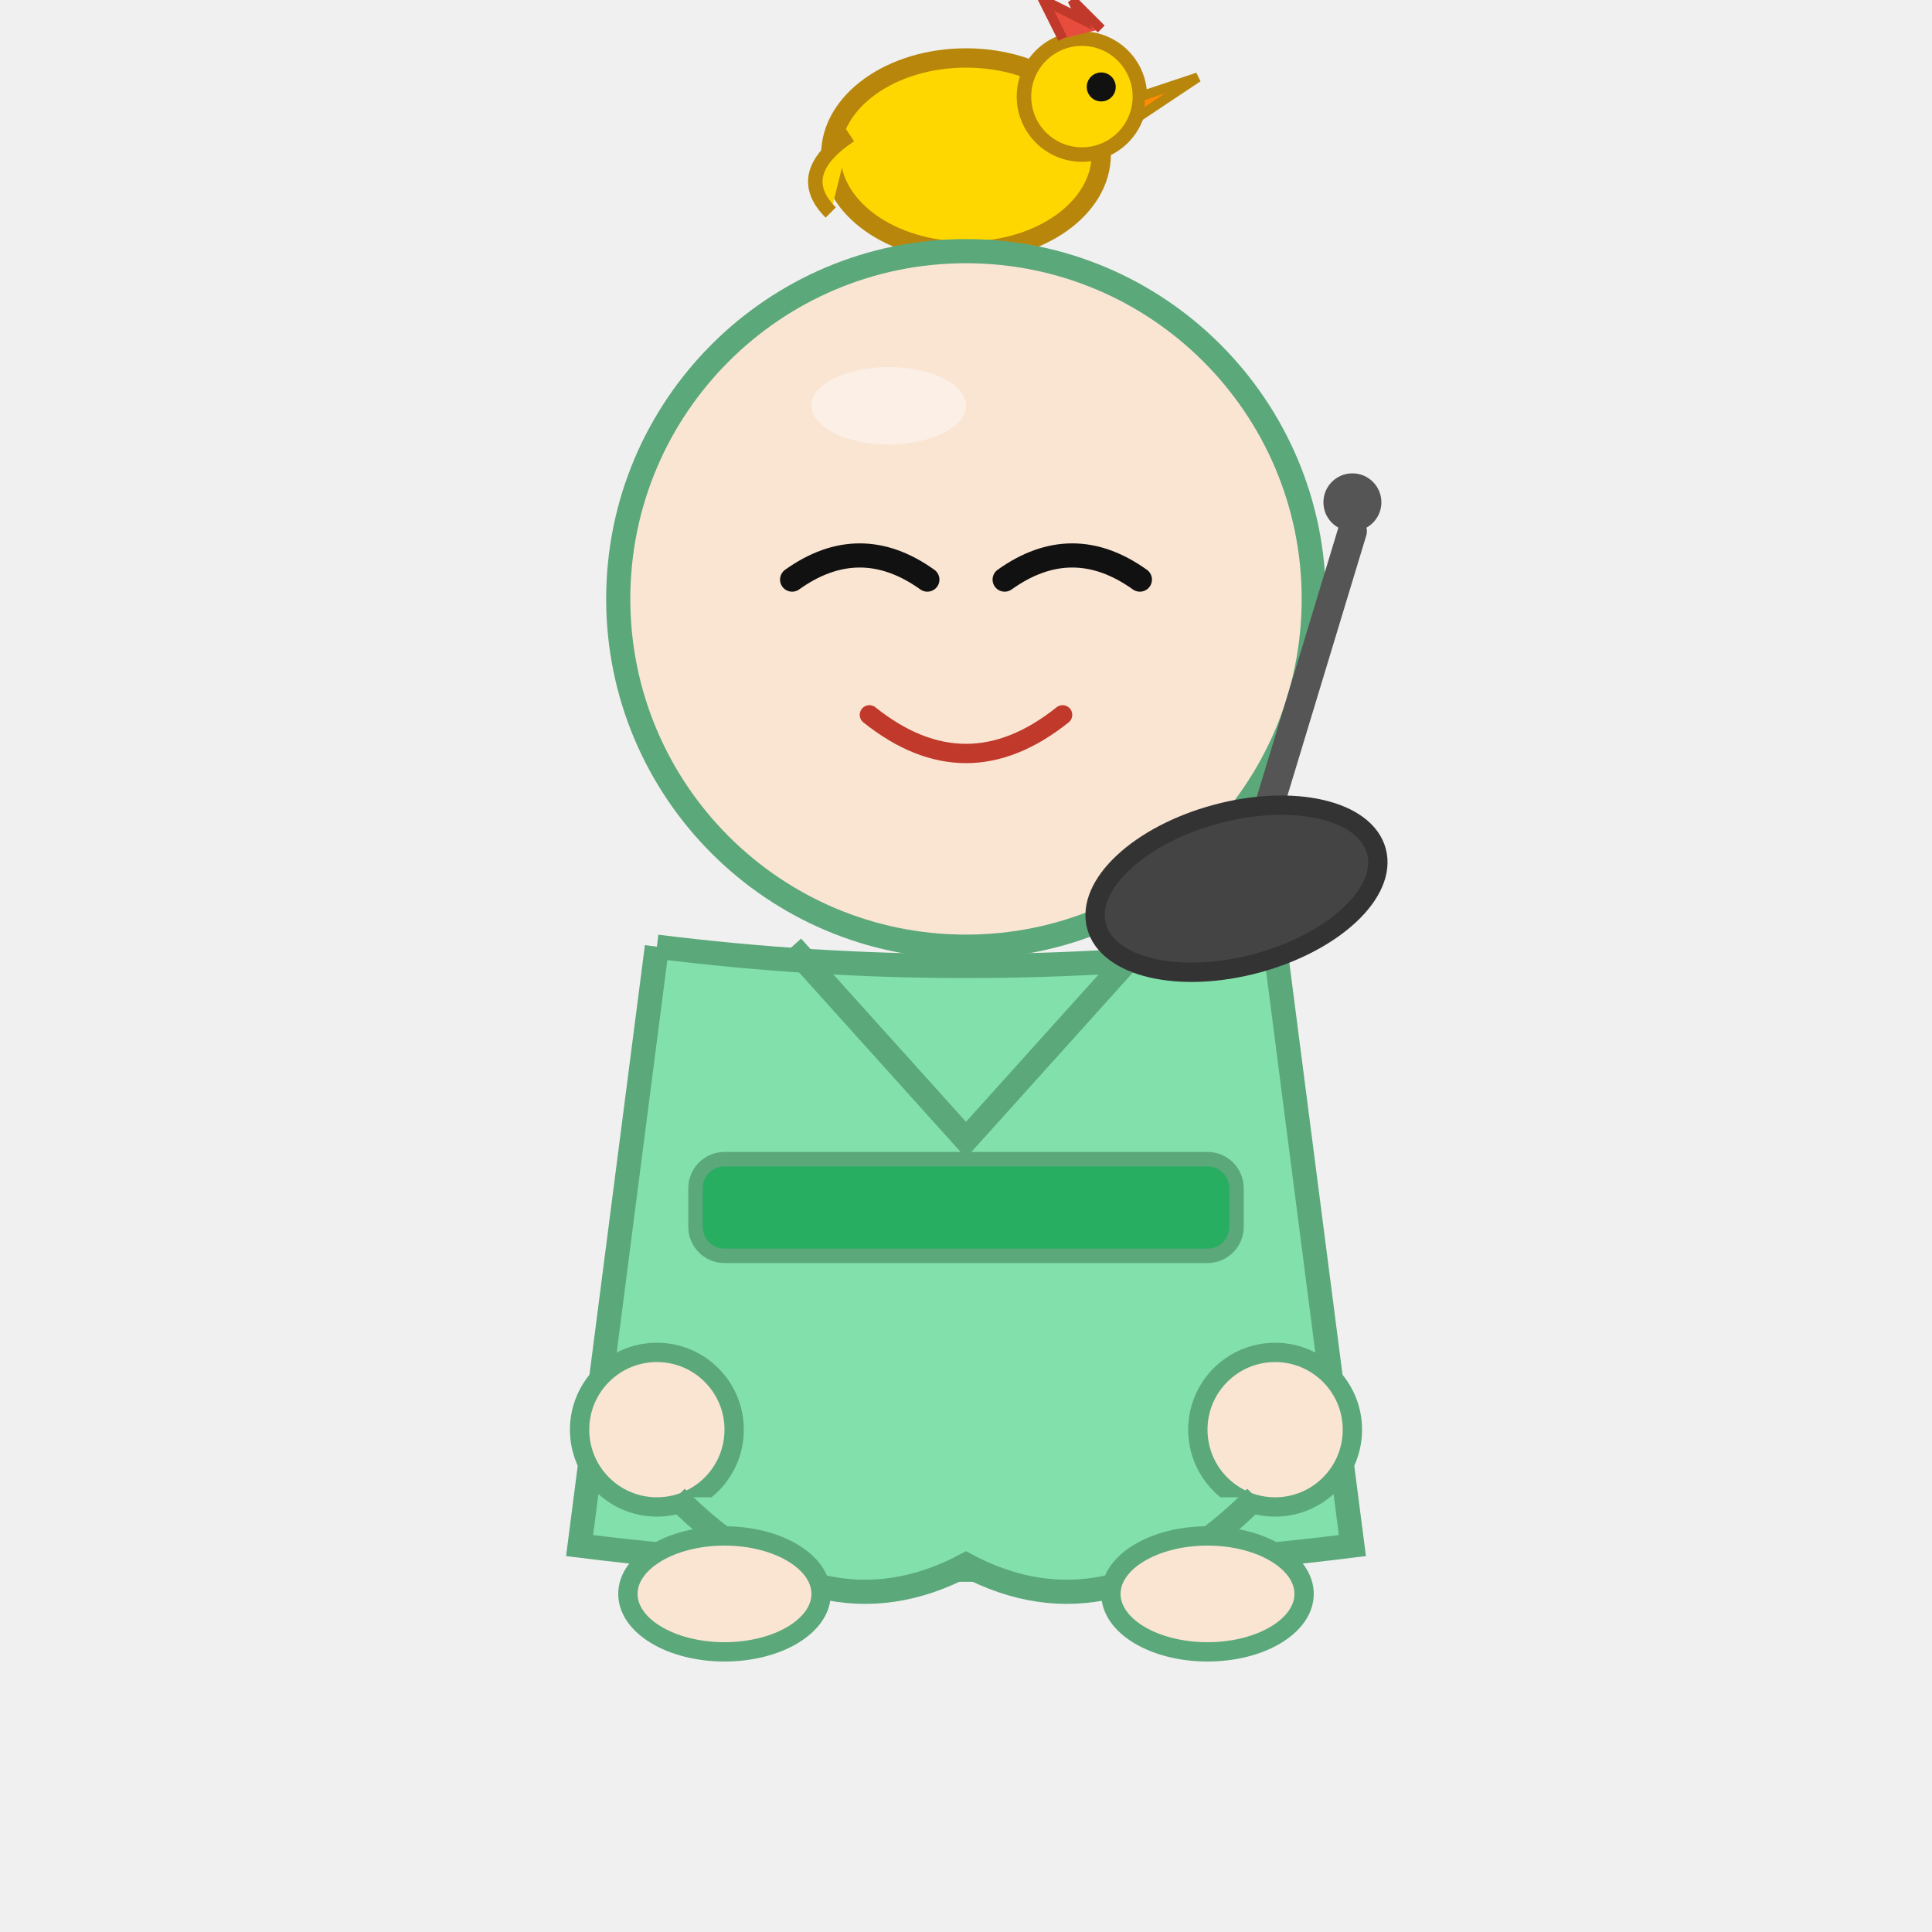
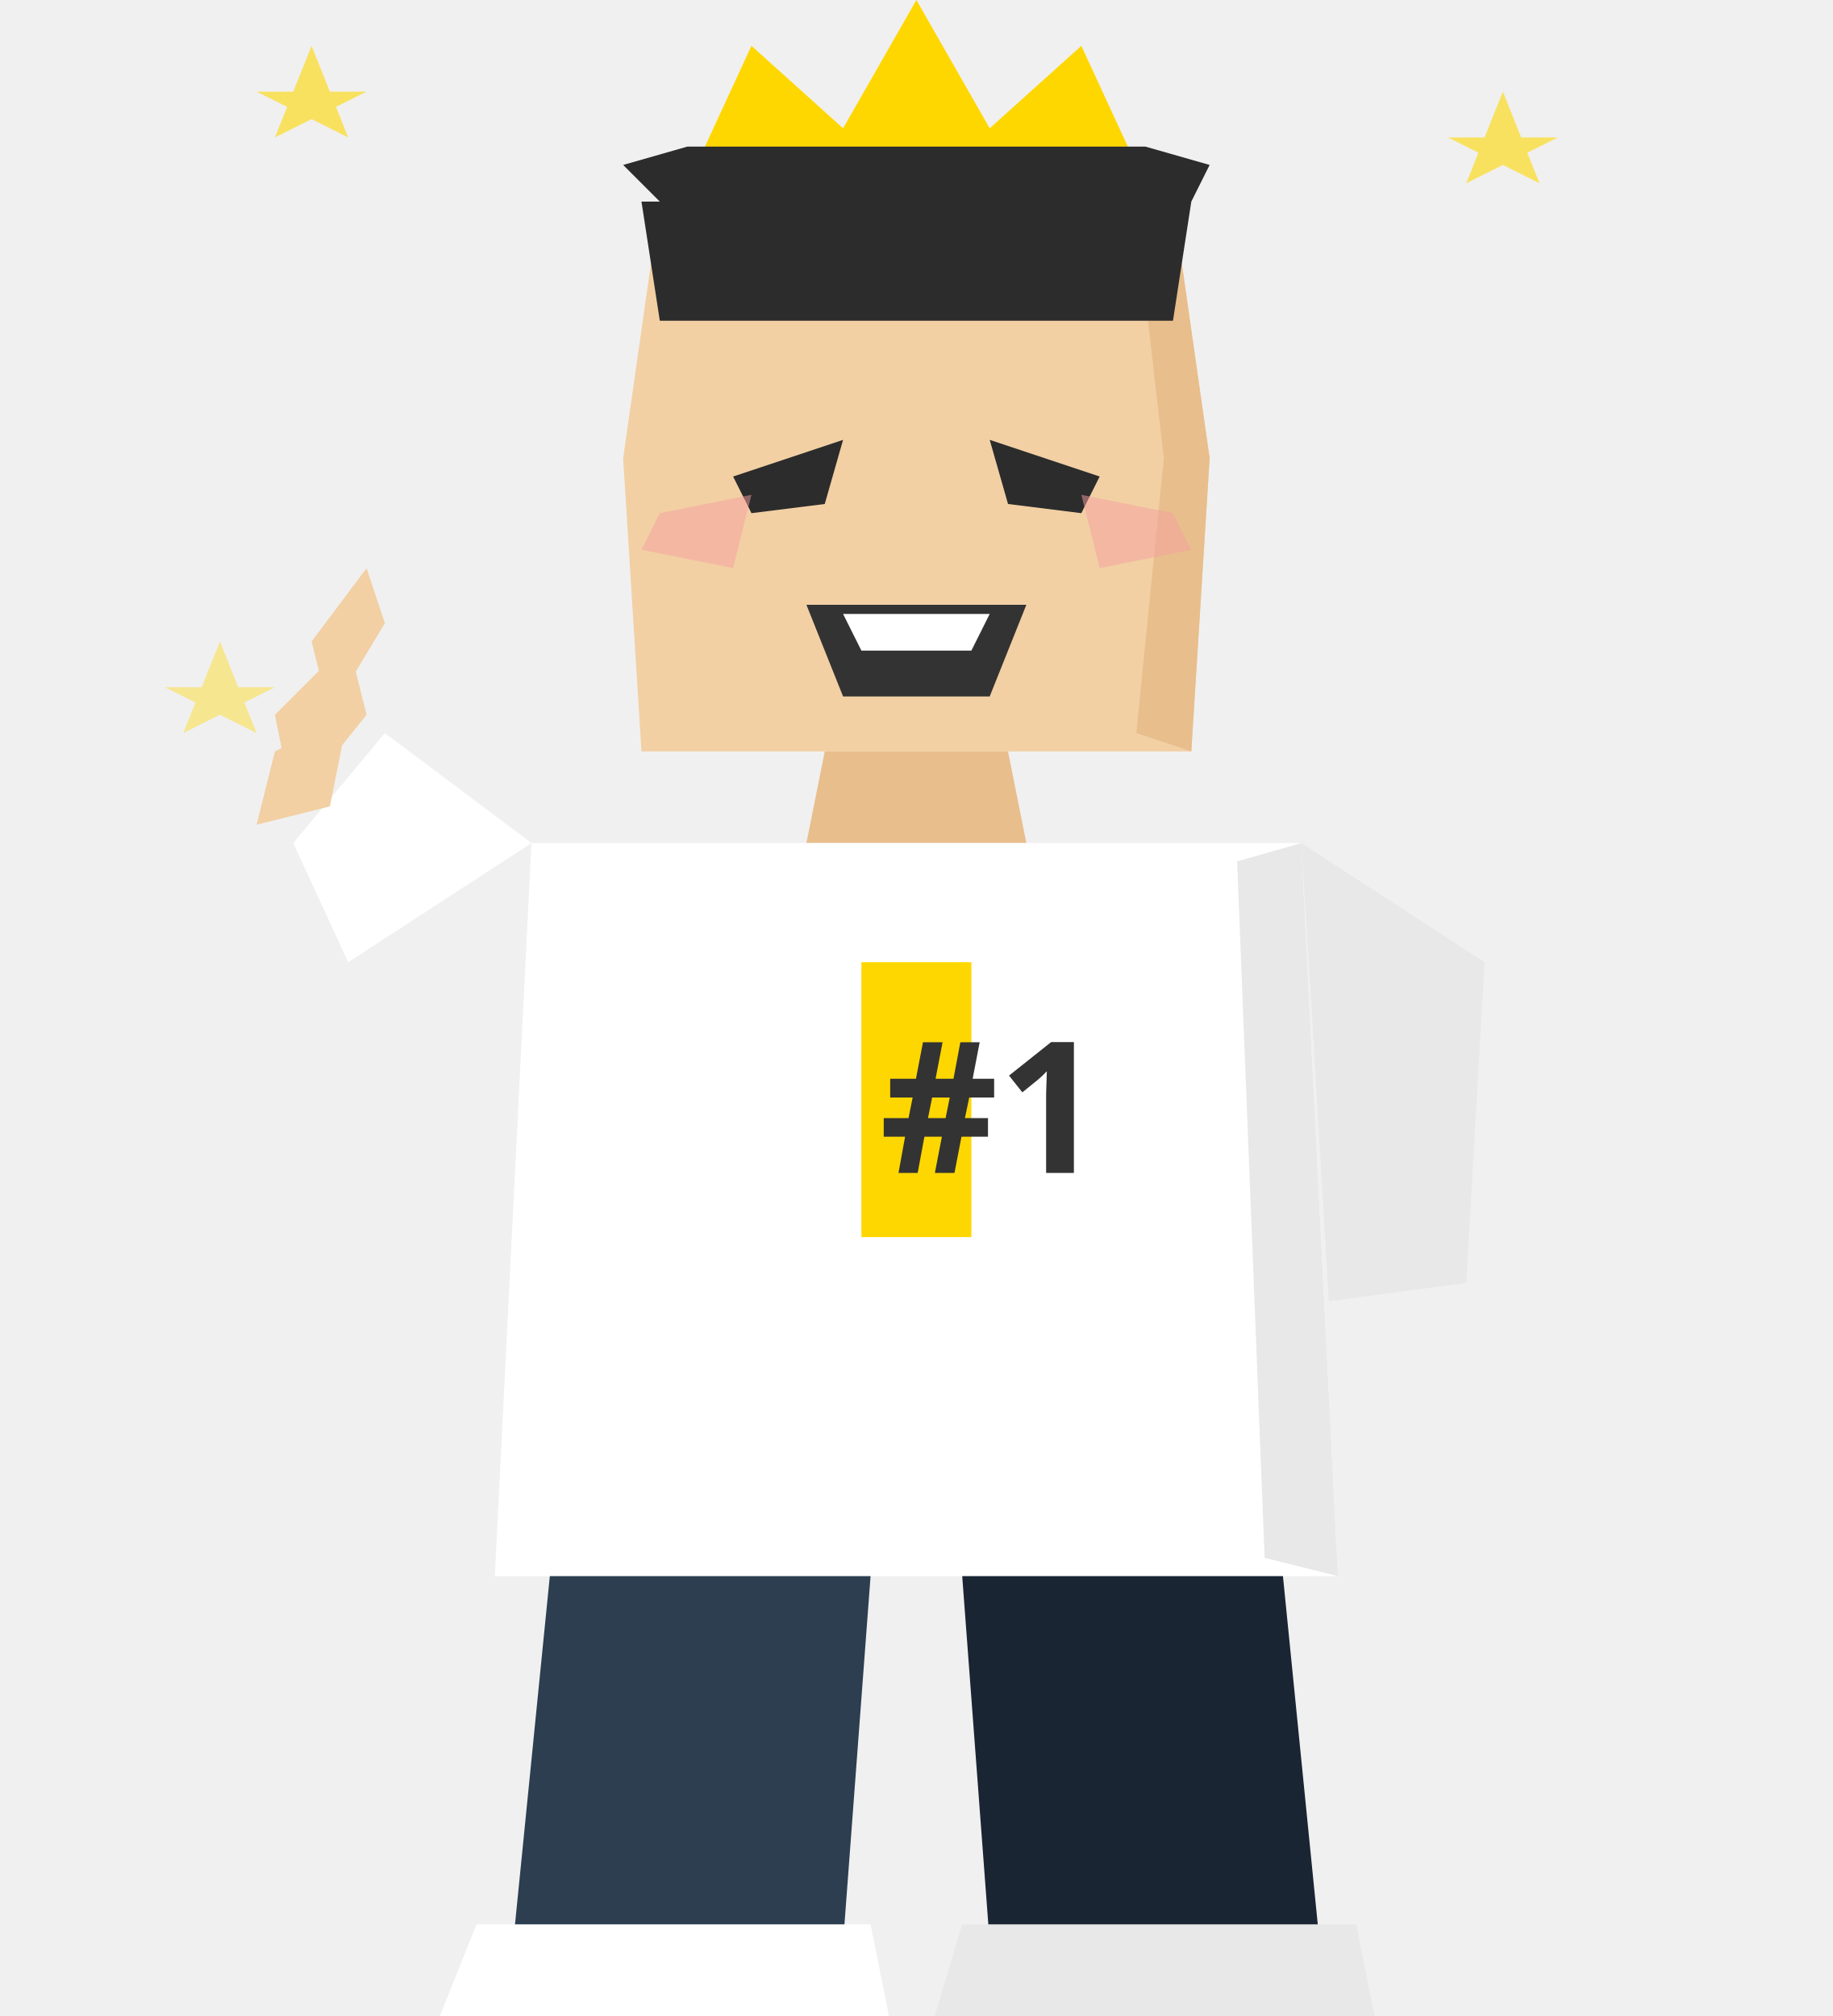
- <svg xmlns="http://www.w3.org/2000/svg" viewBox="0 0 200 200" width="200" height="200">
-   <ellipse cx="100" cy="16" rx="14" ry="10" fill="#FFD700" stroke="#B8860B" stroke-width="2" />
-   <circle cx="112" cy="10" r="6" fill="#FFD700" stroke="#B8860B" stroke-width="1.5" />
-   <polygon points="118,10 124,8 118,12" fill="#FF8C00" stroke="#B8860B" stroke-width="1" />
-   <path d="M110,4 L108,0 L112,2 L111,0 L114,3" fill="#E74C3C" stroke="#C0392B" stroke-width="1" />
-   <circle cx="114" cy="9" r="1.5" fill="#111" />
-   <path d="M88,14 Q82,18 86,22" fill="#FFD700" stroke="#B8860B" stroke-width="1.5" />
-   <circle cx="100" cy="62" r="36" fill="#FAE5D3" stroke="#5BA87A" stroke-width="2.5" />
-   <ellipse cx="92" cy="42" rx="8" ry="4" fill="white" opacity="0.4" />
-   <path d="M82,60 Q89,55 96,60" fill="none" stroke="#111" stroke-width="2.5" stroke-linecap="round" />
-   <path d="M104,60 Q111,55 118,60" fill="none" stroke="#111" stroke-width="2.5" stroke-linecap="round" />
-   <path d="M90,74 Q100,82 110,74" fill="none" stroke="#C0392B" stroke-width="2" stroke-linecap="round" />
-   <path d="M68,98 L60,160 Q100,165 140,160 L132,98 Q100,102 68,98" fill="#82E0AA" stroke="#5BA87A" stroke-width="2.5" />
-   <path d="M82,98 L100,118 L118,98" fill="none" stroke="#5BA87A" stroke-width="2.5" />
-   <rect x="72" y="120" width="56" height="10" rx="3" fill="#27AE60" stroke="#5BA87A" stroke-width="1.5" />
-   <line x1="130" y1="88" x2="140" y2="55" stroke="#555" stroke-width="3" stroke-linecap="round" />
-   <circle cx="140" cy="52" r="3" fill="#555" />
-   <ellipse cx="128" cy="92" rx="15" ry="8" fill="#444" stroke="#333" stroke-width="2" transform="rotate(-15,128,92)" />
-   <circle cx="68" cy="148" r="8" fill="#FAE5D3" stroke="#5BA87A" stroke-width="2" />
-   <circle cx="132" cy="148" r="8" fill="#FAE5D3" stroke="#5BA87A" stroke-width="2" />
-   <path d="M70,155 Q85,170 100,162 Q115,170 130,155" fill="#82E0AA" stroke="#5BA87A" stroke-width="2.5" />
-   <ellipse cx="75" cy="165" rx="10" ry="6" fill="#FAE5D3" stroke="#5BA87A" stroke-width="2" />
-   <ellipse cx="125" cy="165" rx="10" ry="6" fill="#FAE5D3" stroke="#5BA87A" stroke-width="2" />
+ <svg xmlns="http://www.w3.org/2000/svg" viewBox="0 0 200 220" width="200" height="220">
+   <polygon points="30,15 34,5 38,15 28,10 40,10" fill="#FFD700" opacity="0.6" />
+   <polygon points="160,20 164,10 168,20 158,15 170,15" fill="#FFD700" opacity="0.6" />
+   <polygon points="20,80 24,70 28,80 18,75 30,75" fill="#FFD700" opacity="0.4" />
+   <polygon points="76,18 82,5 92,14 100,0 108,14 118,5 124,18" fill="#FFD700" />
+   <polygon points="76,18 124,18 122,22 78,22" fill="#E6C200" />
+   <polygon points="72,22 128,22 132,50 130,82 70,82 68,50" fill="#F2D0A4" />
+   <polygon points="128,22 132,50 130,82 124,80 127,50 124,24" fill="#E8BE8C" />
+   <polygon points="70,22 130,22 128,35 72,35" fill="#2C2C2C" />
+   <polygon points="68,18 72,22 130,22 132,18 125,16 75,16" fill="#2C2C2C" />
+   <polygon points="80,52 92,48 90,55 82,56" fill="#2C2C2C" />
+   <polygon points="108,48 120,52 118,56 110,55" fill="#2C2C2C" />
+   <polygon points="72,56 82,54 80,62 70,60" fill="#F5A0A0" opacity="0.5" />
+   <polygon points="118,54 128,56 130,60 120,62" fill="#F5A0A0" opacity="0.5" />
+   <polygon points="88,66 112,66 108,76 92,76" fill="#333" />
+   <polygon points="92,67 108,67 106,71 94,71" fill="white" />
+   <polygon points="90,82 110,82 112,92 88,92" fill="#E8BE8C" />
+   <polygon points="58,92 142,92 146,172 54,172" fill="white" />
+   <polygon points="142,92 146,172 138,170 135,94" fill="#E8E8E8" />
+   <polygon points="94,105 106,105 106,135 94,135" fill="#FFD700" />
+   <text x="96" y="128" font-family="sans-serif" font-weight="bold" font-size="20" fill="#333">#1</text>
+   <polygon points="58,92 38,105 32,92 42,80 50,86" fill="white" />
+   <polygon points="32,88 40,78 38,70 30,78" fill="#F2D0A4" />
+   <polygon points="36,78 42,68 40,62 34,70" fill="#F2D0A4" />
+   <polygon points="30,82 38,78 36,88 28,90" fill="#F2D0A4" />
+   <polygon points="142,92 162,105 160,140 145,142 143,108" fill="#E8E8E8" />
+   <polygon points="60,172 95,172 92,212 56,212" fill="#2C3E50" />
+   <polygon points="105,172 140,172 144,212 108,212" fill="#1A2533" />
+   <polygon points="52,210 95,210 97,220 48,220" fill="white" />
+   <polygon points="105,210 148,210 150,220 102,220" fill="#E8E8E8" />
</svg>
